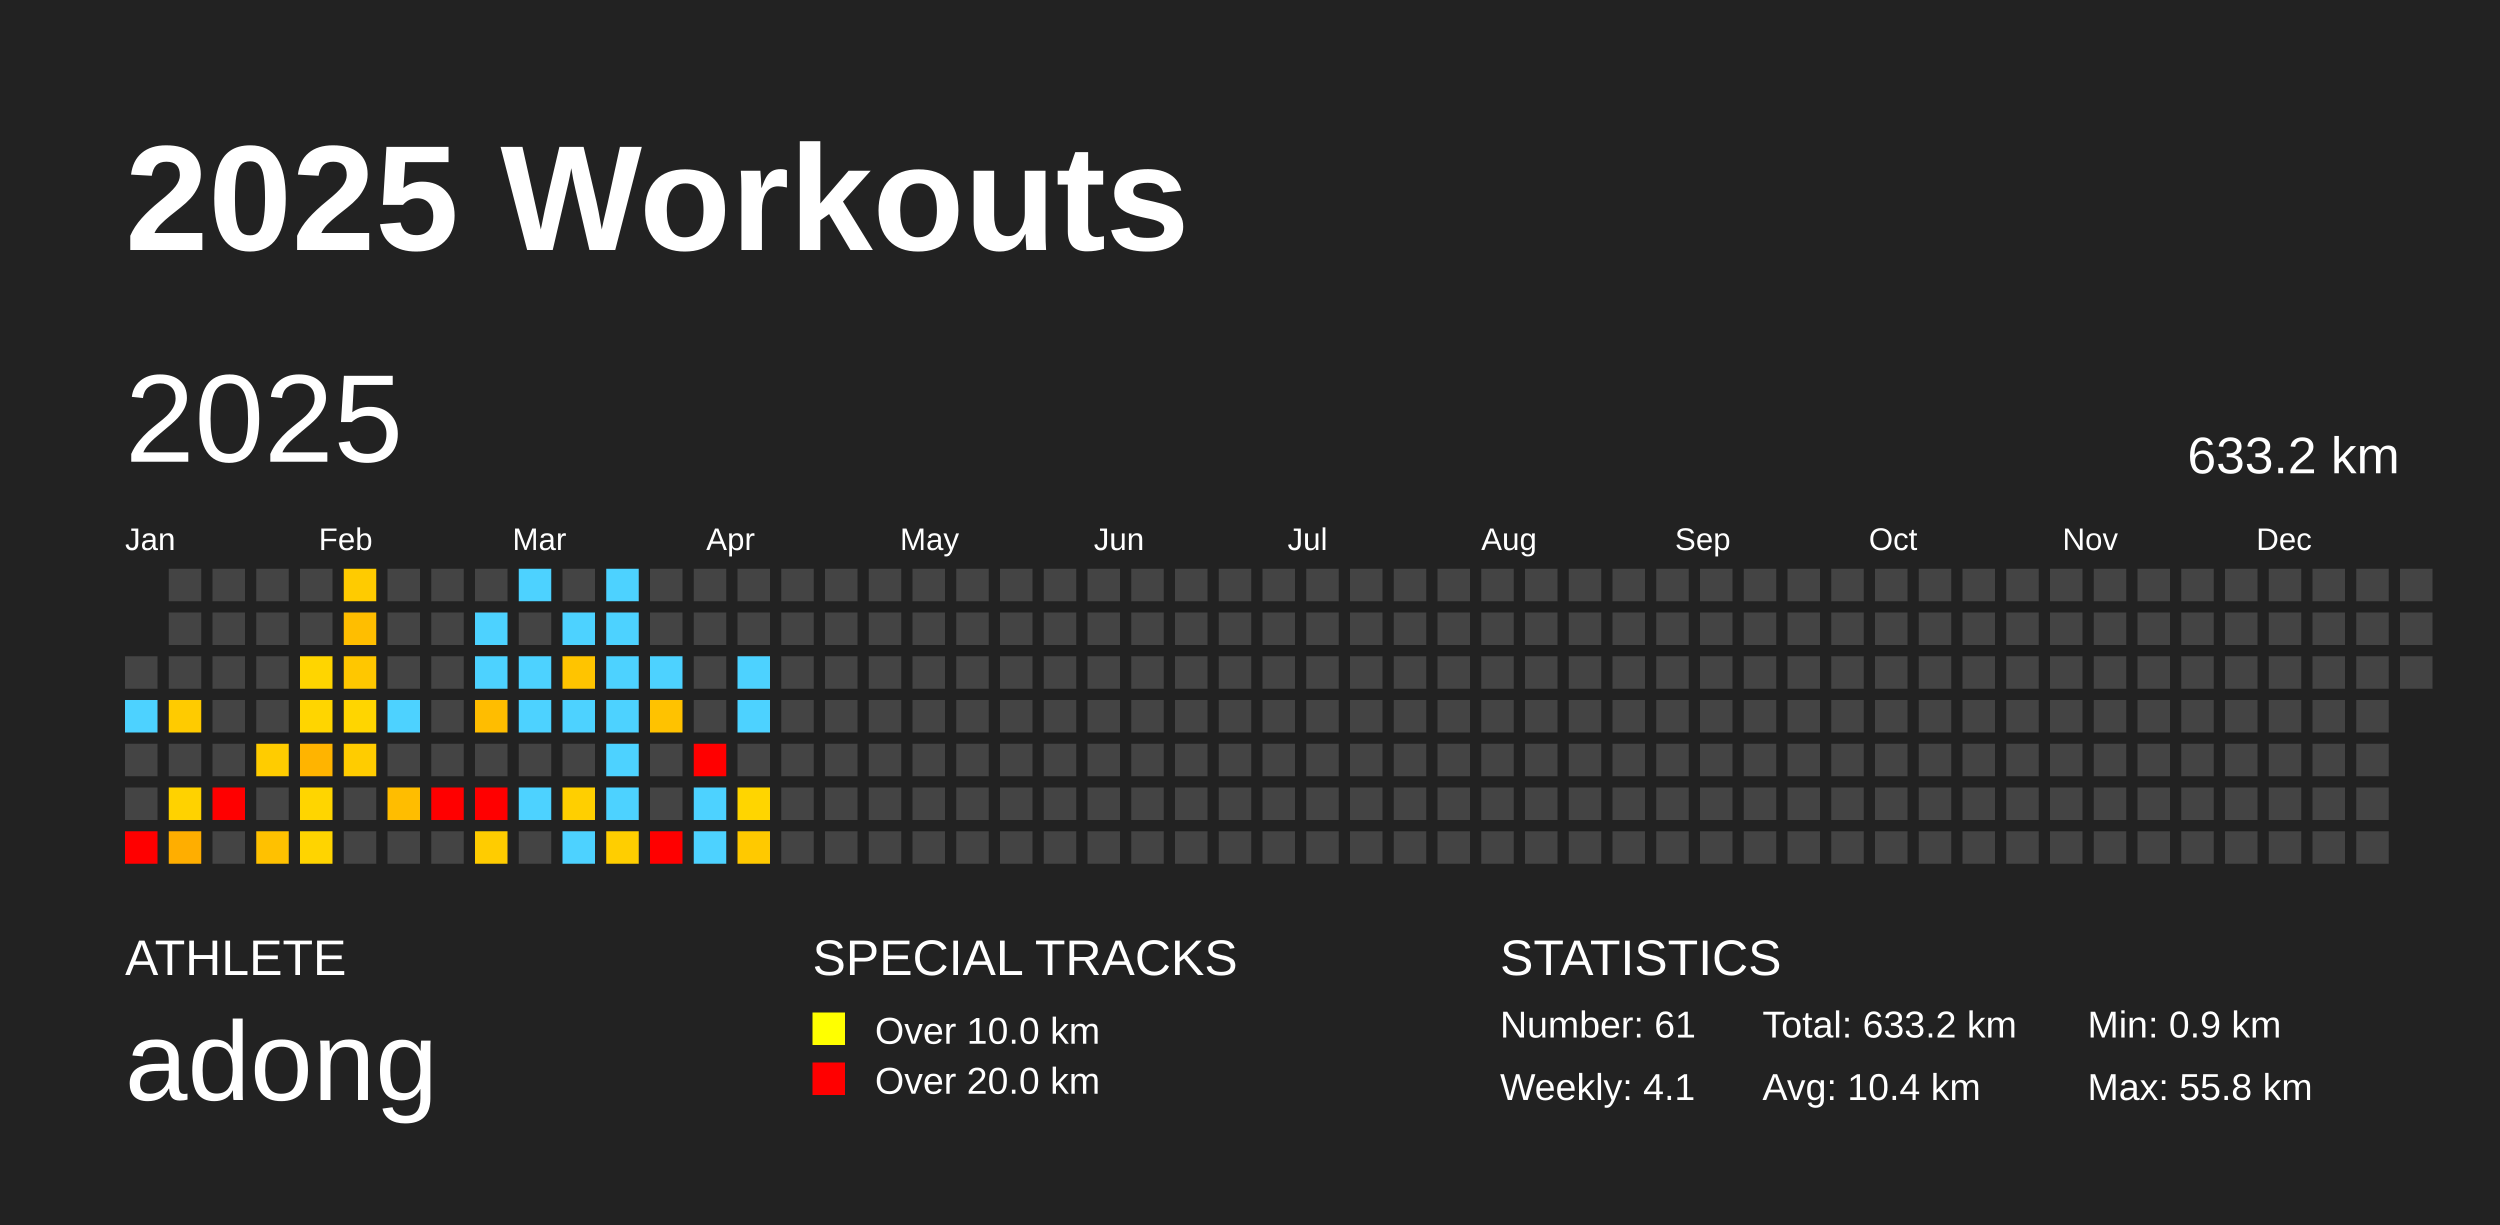
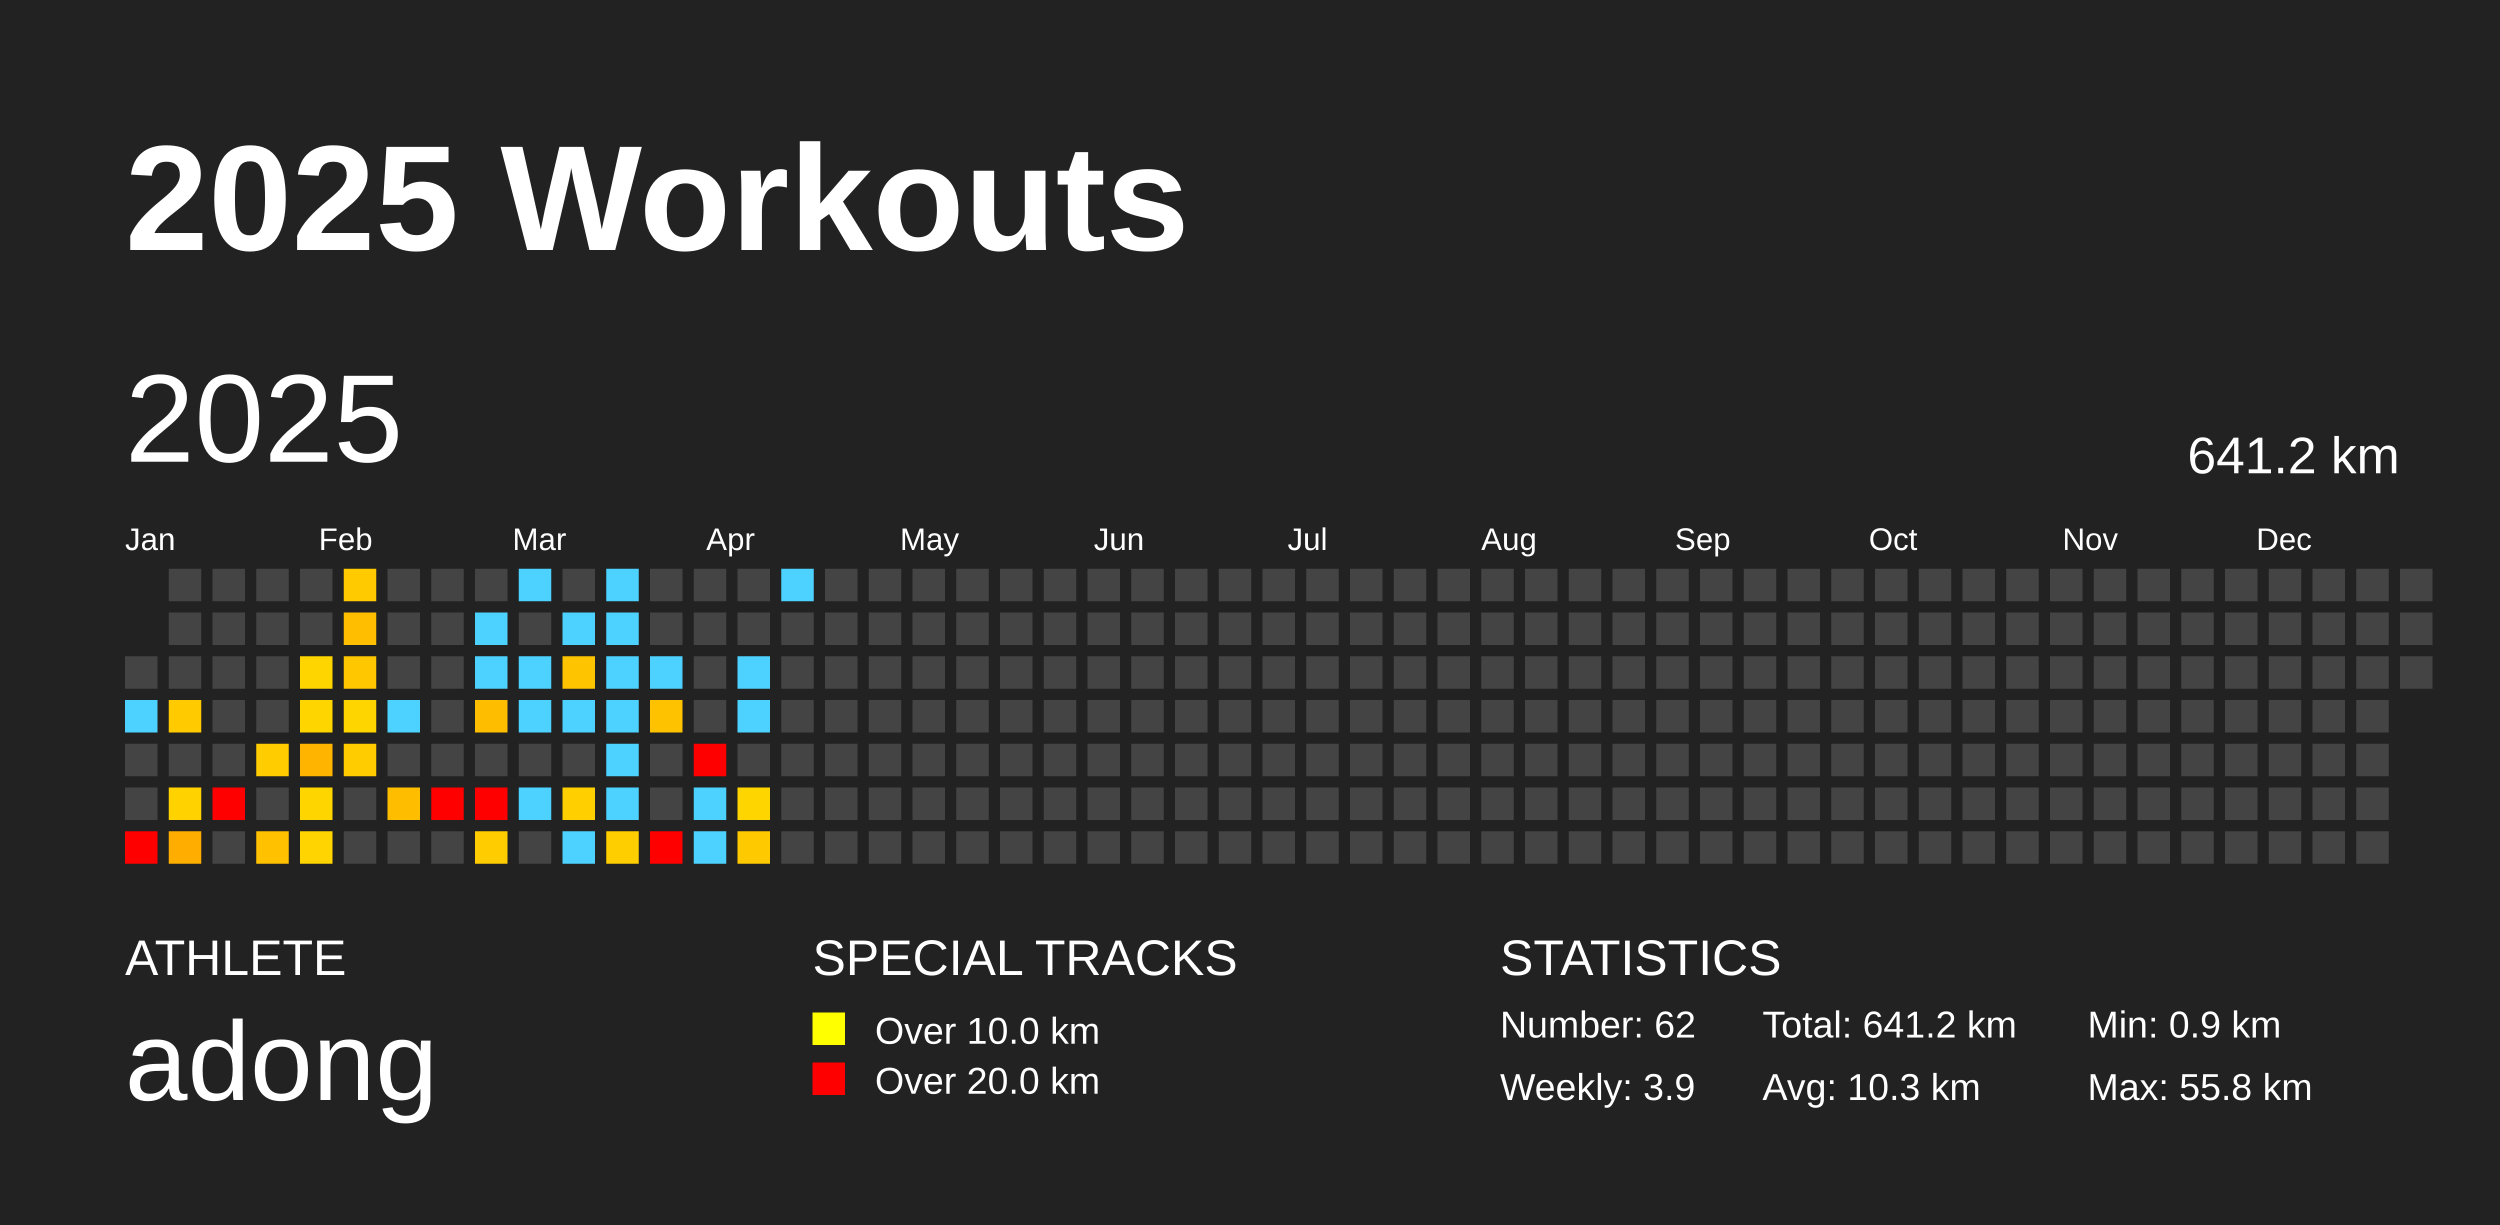
<svg xmlns="http://www.w3.org/2000/svg" baseProfile="full" height="98mm" version="1.1" viewBox="0,0,200,98" width="200mm">
  <defs />
  <rect fill="#222222" height="98" width="200" x="0" y="0" />
  <text fill="#FFFFFF" style="font-size:12px; font-family:Arial; font-weight:bold;" x="10" y="20">2025 Workouts</text>
  <text fill="#FFFFFF" style="font-size:4px; font-family:Arial" x="10" y="78">ATHLETE</text>
  <text fill="#FFFFFF" style="font-size:9px; font-family:Arial" x="10" y="88">adong</text>
  <text fill="#FFFFFF" style="font-size:4px; font-family:Arial" x="65" y="78">SPECIAL TRACKS</text>
  <rect fill="yellow" height="2.6" width="2.6" x="65" y="81" />
  <text fill="#FFFFFF" style="font-size:3px; font-family:Arial" x="70" y="83.5">Over 10.0 km</text>
  <rect fill="red" height="2.6" width="2.6" x="65" y="85" />
  <text fill="#FFFFFF" style="font-size:3px; font-family:Arial" x="70" y="87.5">Over 20.0 km</text>
  <text fill="#FFFFFF" style="font-size:4px; font-family:Arial" x="120" y="78">STATISTICS</text>
-   <text fill="#FFFFFF" style="font-size:3px; font-family:Arial" x="120" y="83">Number: 61</text>
-   <text fill="#FFFFFF" style="font-size:3px; font-family:Arial" x="120" y="88">Weekly: 4.1</text>
-   <text fill="#FFFFFF" style="font-size:3px; font-family:Arial" x="141" y="83">Total: 633.2 km</text>
-   <text fill="#FFFFFF" style="font-size:3px; font-family:Arial" x="141" y="88">Avg: 10.4 km</text>
+   <text fill="#FFFFFF" style="font-size:3px; font-family:Arial" x="120" y="83">Number: 62</text>
+   <text fill="#FFFFFF" style="font-size:3px; font-family:Arial" x="120" y="88">Weekly: 3.9</text>
+   <text fill="#FFFFFF" style="font-size:3px; font-family:Arial" x="141" y="83">Total: 641.2 km</text>
+   <text fill="#FFFFFF" style="font-size:3px; font-family:Arial" x="141" y="88">Avg: 10.3 km</text>
  <text fill="#FFFFFF" style="font-size:3px; font-family:Arial" x="167" y="83">Min: 0.9 km</text>
  <text fill="#FFFFFF" style="font-size:3px; font-family:Arial" x="167" y="88">Max: 55.8 km</text>
  <text dominant-baseline="hanging" fill="#FFFFFF" style="font-size:10.0px; font-family:Arial;" x="10" y="30">2025</text>
-   <text dominant-baseline="hanging" fill="#FFFFFF" style="font-size:4.125px; font-family:Arial;" x="175" y="35">633.2 km</text>
+   <text dominant-baseline="hanging" fill="#FFFFFF" style="font-size:4.125px; font-family:Arial;" x="175" y="35">641.2 km</text>
  <text fill="#FFFFFF" style="font-size:2.5px; font-family:Arial" x="10.0" y="44">Jan</text>
  <text fill="#FFFFFF" style="font-size:2.5px; font-family:Arial" x="25.5" y="44">Feb</text>
  <text fill="#FFFFFF" style="font-size:2.5px; font-family:Arial" x="41.0" y="44">Mar</text>
  <text fill="#FFFFFF" style="font-size:2.5px; font-family:Arial" x="56.5" y="44">Apr</text>
  <text fill="#FFFFFF" style="font-size:2.5px; font-family:Arial" x="72.0" y="44">May</text>
  <text fill="#FFFFFF" style="font-size:2.5px; font-family:Arial" x="87.5" y="44">Jun</text>
  <text fill="#FFFFFF" style="font-size:2.5px; font-family:Arial" x="103.0" y="44">Jul</text>
  <text fill="#FFFFFF" style="font-size:2.5px; font-family:Arial" x="118.5" y="44">Aug</text>
  <text fill="#FFFFFF" style="font-size:2.5px; font-family:Arial" x="134.0" y="44">Sep</text>
  <text fill="#FFFFFF" style="font-size:2.5px; font-family:Arial" x="149.5" y="44">Oct</text>
  <text fill="#FFFFFF" style="font-size:2.5px; font-family:Arial" x="165.0" y="44">Nov</text>
  <text fill="#FFFFFF" style="font-size:2.5px; font-family:Arial" x="180.5" y="44">Dec</text>
  <rect fill="#444444" height="2.6" width="2.6" x="10.0" y="52.5" />
  <rect fill="#4dd2ff" height="2.6" width="2.6" x="10.0" y="56.0" />
  <rect fill="#444444" height="2.6" width="2.6" x="10.0" y="59.5" />
  <rect fill="#444444" height="2.6" width="2.6" x="10.0" y="63.0" />
  <rect fill="red" height="2.6" width="2.6" x="10.0" y="66.5" />
  <rect fill="#444444" height="2.6" width="2.6" x="13.5" y="45.5" />
  <rect fill="#444444" height="2.6" width="2.6" x="13.5" y="49.0" />
  <rect fill="#444444" height="2.6" width="2.6" x="13.5" y="52.5" />
  <rect fill="#ffcb00" height="2.6" width="2.6" x="13.5" y="56.0" />
  <rect fill="#444444" height="2.6" width="2.6" x="13.5" y="59.5" />
  <rect fill="#ffd200" height="2.6" width="2.6" x="13.5" y="63.0" />
  <rect fill="#ffae00" height="2.6" width="2.6" x="13.5" y="66.5" />
  <rect fill="#444444" height="2.6" width="2.6" x="17.0" y="45.5" />
  <rect fill="#444444" height="2.6" width="2.6" x="17.0" y="49.0" />
  <rect fill="#444444" height="2.6" width="2.6" x="17.0" y="52.5" />
  <rect fill="#444444" height="2.6" width="2.6" x="17.0" y="56.0" />
  <rect fill="#444444" height="2.6" width="2.6" x="17.0" y="59.5" />
  <rect fill="red" height="2.6" width="2.6" x="17.0" y="63.0" />
  <rect fill="#444444" height="2.6" width="2.6" x="17.0" y="66.5" />
  <rect fill="#444444" height="2.6" width="2.6" x="20.5" y="45.5" />
  <rect fill="#444444" height="2.6" width="2.6" x="20.5" y="49.0" />
  <rect fill="#444444" height="2.6" width="2.6" x="20.5" y="52.5" />
  <rect fill="#444444" height="2.6" width="2.6" x="20.5" y="56.0" />
  <rect fill="#ffcc00" height="2.6" width="2.6" x="20.5" y="59.5" />
  <rect fill="#444444" height="2.6" width="2.6" x="20.5" y="63.0" />
  <rect fill="#ffc100" height="2.6" width="2.6" x="20.5" y="66.5" />
  <rect fill="#444444" height="2.6" width="2.6" x="24.0" y="45.5" />
  <rect fill="#444444" height="2.6" width="2.6" x="24.0" y="49.0" />
  <rect fill="#ffd500" height="2.6" width="2.6" x="24.0" y="52.5" />
  <rect fill="#ffd500" height="2.6" width="2.6" x="24.0" y="56.0" />
  <rect fill="#ffb400" height="2.6" width="2.6" x="24.0" y="59.5" />
  <rect fill="#ffd500" height="2.6" width="2.6" x="24.0" y="63.0" />
  <rect fill="#ffd400" height="2.6" width="2.6" x="24.0" y="66.5" />
  <rect fill="#ffcb00" height="2.6" width="2.6" x="27.5" y="45.5" />
  <rect fill="#ffbe00" height="2.6" width="2.6" x="27.5" y="49.0" />
  <rect fill="#ffc700" height="2.6" width="2.6" x="27.5" y="52.5" />
  <rect fill="#ffd500" height="2.6" width="2.6" x="27.5" y="56.0" />
  <rect fill="#ffcc00" height="2.6" width="2.6" x="27.5" y="59.5" />
  <rect fill="#444444" height="2.6" width="2.6" x="27.5" y="63.0" />
  <rect fill="#444444" height="2.6" width="2.6" x="27.5" y="66.5" />
  <rect fill="#444444" height="2.6" width="2.6" x="31.0" y="45.5" />
  <rect fill="#444444" height="2.6" width="2.6" x="31.0" y="49.0" />
  <rect fill="#444444" height="2.6" width="2.6" x="31.0" y="52.5" />
  <rect fill="#4dd2ff" height="2.6" width="2.6" x="31.0" y="56.0" />
  <rect fill="#444444" height="2.6" width="2.6" x="31.0" y="59.5" />
  <rect fill="#ffbd00" height="2.6" width="2.6" x="31.0" y="63.0" />
  <rect fill="#444444" height="2.6" width="2.6" x="31.0" y="66.5" />
  <rect fill="#444444" height="2.6" width="2.6" x="34.5" y="45.5" />
  <rect fill="#444444" height="2.6" width="2.6" x="34.5" y="49.0" />
  <rect fill="#444444" height="2.6" width="2.6" x="34.5" y="52.5" />
  <rect fill="#444444" height="2.6" width="2.6" x="34.5" y="56.0" />
  <rect fill="#444444" height="2.6" width="2.6" x="34.5" y="59.5" />
  <rect fill="red" height="2.6" width="2.6" x="34.5" y="63.0" />
  <rect fill="#444444" height="2.6" width="2.6" x="34.5" y="66.5" />
  <rect fill="#444444" height="2.6" width="2.6" x="38.0" y="45.5" />
  <rect fill="#4dd2ff" height="2.6" width="2.6" x="38.0" y="49.0" />
  <rect fill="#4dd2ff" height="2.6" width="2.6" x="38.0" y="52.5" />
  <rect fill="#ffbd00" height="2.6" width="2.6" x="38.0" y="56.0" />
  <rect fill="#444444" height="2.6" width="2.6" x="38.0" y="59.5" />
  <rect fill="red" height="2.6" width="2.6" x="38.0" y="63.0" />
  <rect fill="#ffcc00" height="2.6" width="2.6" x="38.0" y="66.5" />
  <rect fill="#4dd2ff" height="2.6" width="2.6" x="41.5" y="45.5" />
  <rect fill="#444444" height="2.6" width="2.6" x="41.5" y="49.0" />
  <rect fill="#4dd2ff" height="2.6" width="2.6" x="41.5" y="52.5" />
  <rect fill="#4dd2ff" height="2.6" width="2.6" x="41.5" y="56.0" />
  <rect fill="#444444" height="2.6" width="2.6" x="41.5" y="59.5" />
  <rect fill="#4dd2ff" height="2.6" width="2.6" x="41.5" y="63.0" />
  <rect fill="#444444" height="2.6" width="2.6" x="41.5" y="66.5" />
  <rect fill="#444444" height="2.6" width="2.6" x="45.0" y="45.5" />
  <rect fill="#4dd2ff" height="2.6" width="2.6" x="45.0" y="49.0" />
  <rect fill="#ffc400" height="2.6" width="2.6" x="45.0" y="52.5" />
  <rect fill="#4dd2ff" height="2.6" width="2.6" x="45.0" y="56.0" />
  <rect fill="#444444" height="2.6" width="2.6" x="45.0" y="59.5" />
  <rect fill="#ffcf00" height="2.6" width="2.6" x="45.0" y="63.0" />
  <rect fill="#4dd2ff" height="2.6" width="2.6" x="45.0" y="66.5" />
  <rect fill="#4dd2ff" height="2.6" width="2.6" x="48.5" y="45.5" />
  <rect fill="#4dd2ff" height="2.6" width="2.6" x="48.5" y="49.0" />
  <rect fill="#4dd2ff" height="2.6" width="2.6" x="48.5" y="52.5" />
  <rect fill="#4dd2ff" height="2.6" width="2.6" x="48.5" y="56.0" />
  <rect fill="#4dd2ff" height="2.6" width="2.6" x="48.5" y="59.5" />
  <rect fill="#4dd2ff" height="2.6" width="2.6" x="48.5" y="63.0" />
  <rect fill="#ffce00" height="2.6" width="2.6" x="48.5" y="66.5" />
  <rect fill="#444444" height="2.6" width="2.6" x="52.0" y="45.5" />
  <rect fill="#444444" height="2.6" width="2.6" x="52.0" y="49.0" />
  <rect fill="#4dd2ff" height="2.6" width="2.6" x="52.0" y="52.5" />
  <rect fill="#ffc200" height="2.6" width="2.6" x="52.0" y="56.0" />
  <rect fill="#444444" height="2.6" width="2.6" x="52.0" y="59.5" />
  <rect fill="#444444" height="2.6" width="2.6" x="52.0" y="63.0" />
  <rect fill="red" height="2.6" width="2.6" x="52.0" y="66.5" />
  <rect fill="#444444" height="2.6" width="2.6" x="55.5" y="45.5" />
  <rect fill="#444444" height="2.6" width="2.6" x="55.5" y="49.0" />
  <rect fill="#444444" height="2.6" width="2.6" x="55.5" y="52.5" />
  <rect fill="#444444" height="2.6" width="2.6" x="55.5" y="56.0" />
  <rect fill="red" height="2.6" width="2.6" x="55.5" y="59.5" />
  <rect fill="#4dd2ff" height="2.6" width="2.6" x="55.5" y="63.0" />
  <rect fill="#4dd2ff" height="2.6" width="2.6" x="55.5" y="66.5" />
  <rect fill="#444444" height="2.6" width="2.6" x="59.0" y="45.5" />
  <rect fill="#444444" height="2.6" width="2.6" x="59.0" y="49.0" />
  <rect fill="#4dd2ff" height="2.6" width="2.6" x="59.0" y="52.5" />
  <rect fill="#4dd2ff" height="2.6" width="2.6" x="59.0" y="56.0" />
  <rect fill="#444444" height="2.6" width="2.6" x="59.0" y="59.5" />
  <rect fill="#ffd500" height="2.6" width="2.6" x="59.0" y="63.0" />
  <rect fill="#ffc900" height="2.6" width="2.6" x="59.0" y="66.5" />
-   <rect fill="#444444" height="2.6" width="2.6" x="62.5" y="45.5" />
+   <rect fill="#4dd2ff" height="2.6" width="2.6" x="62.5" y="45.5" />
  <rect fill="#444444" height="2.6" width="2.6" x="62.5" y="49.0" />
  <rect fill="#444444" height="2.6" width="2.6" x="62.5" y="52.5" />
  <rect fill="#444444" height="2.6" width="2.6" x="62.5" y="56.0" />
  <rect fill="#444444" height="2.6" width="2.6" x="62.5" y="59.5" />
  <rect fill="#444444" height="2.6" width="2.6" x="62.5" y="63.0" />
  <rect fill="#444444" height="2.6" width="2.6" x="62.5" y="66.5" />
  <rect fill="#444444" height="2.6" width="2.6" x="66.0" y="45.5" />
  <rect fill="#444444" height="2.6" width="2.6" x="66.0" y="49.0" />
  <rect fill="#444444" height="2.6" width="2.6" x="66.0" y="52.5" />
  <rect fill="#444444" height="2.6" width="2.6" x="66.0" y="56.0" />
  <rect fill="#444444" height="2.6" width="2.6" x="66.0" y="59.5" />
  <rect fill="#444444" height="2.6" width="2.6" x="66.0" y="63.0" />
  <rect fill="#444444" height="2.6" width="2.6" x="66.0" y="66.5" />
  <rect fill="#444444" height="2.6" width="2.6" x="69.5" y="45.5" />
  <rect fill="#444444" height="2.6" width="2.6" x="69.5" y="49.0" />
  <rect fill="#444444" height="2.6" width="2.6" x="69.5" y="52.5" />
  <rect fill="#444444" height="2.6" width="2.6" x="69.5" y="56.0" />
  <rect fill="#444444" height="2.6" width="2.6" x="69.5" y="59.5" />
  <rect fill="#444444" height="2.6" width="2.6" x="69.5" y="63.0" />
  <rect fill="#444444" height="2.6" width="2.6" x="69.5" y="66.5" />
  <rect fill="#444444" height="2.6" width="2.6" x="73.0" y="45.5" />
  <rect fill="#444444" height="2.6" width="2.6" x="73.0" y="49.0" />
  <rect fill="#444444" height="2.6" width="2.6" x="73.0" y="52.5" />
  <rect fill="#444444" height="2.6" width="2.6" x="73.0" y="56.0" />
  <rect fill="#444444" height="2.6" width="2.6" x="73.0" y="59.5" />
  <rect fill="#444444" height="2.6" width="2.6" x="73.0" y="63.0" />
  <rect fill="#444444" height="2.6" width="2.6" x="73.0" y="66.5" />
  <rect fill="#444444" height="2.6" width="2.6" x="76.5" y="45.5" />
  <rect fill="#444444" height="2.6" width="2.6" x="76.5" y="49.0" />
  <rect fill="#444444" height="2.6" width="2.6" x="76.5" y="52.5" />
  <rect fill="#444444" height="2.6" width="2.6" x="76.5" y="56.0" />
  <rect fill="#444444" height="2.6" width="2.6" x="76.5" y="59.5" />
  <rect fill="#444444" height="2.6" width="2.6" x="76.5" y="63.0" />
  <rect fill="#444444" height="2.6" width="2.6" x="76.5" y="66.5" />
  <rect fill="#444444" height="2.6" width="2.6" x="80.0" y="45.5" />
  <rect fill="#444444" height="2.6" width="2.6" x="80.0" y="49.0" />
  <rect fill="#444444" height="2.6" width="2.6" x="80.0" y="52.5" />
  <rect fill="#444444" height="2.6" width="2.6" x="80.0" y="56.0" />
  <rect fill="#444444" height="2.6" width="2.6" x="80.0" y="59.5" />
  <rect fill="#444444" height="2.6" width="2.6" x="80.0" y="63.0" />
  <rect fill="#444444" height="2.6" width="2.6" x="80.0" y="66.5" />
  <rect fill="#444444" height="2.6" width="2.6" x="83.5" y="45.5" />
  <rect fill="#444444" height="2.6" width="2.6" x="83.5" y="49.0" />
  <rect fill="#444444" height="2.6" width="2.6" x="83.5" y="52.5" />
  <rect fill="#444444" height="2.6" width="2.6" x="83.5" y="56.0" />
  <rect fill="#444444" height="2.6" width="2.6" x="83.5" y="59.5" />
  <rect fill="#444444" height="2.6" width="2.6" x="83.5" y="63.0" />
  <rect fill="#444444" height="2.6" width="2.6" x="83.5" y="66.5" />
  <rect fill="#444444" height="2.6" width="2.6" x="87.0" y="45.5" />
  <rect fill="#444444" height="2.6" width="2.6" x="87.0" y="49.0" />
  <rect fill="#444444" height="2.6" width="2.6" x="87.0" y="52.5" />
  <rect fill="#444444" height="2.6" width="2.6" x="87.0" y="56.0" />
  <rect fill="#444444" height="2.6" width="2.6" x="87.0" y="59.5" />
  <rect fill="#444444" height="2.6" width="2.6" x="87.0" y="63.0" />
  <rect fill="#444444" height="2.6" width="2.6" x="87.0" y="66.5" />
  <rect fill="#444444" height="2.6" width="2.6" x="90.5" y="45.5" />
  <rect fill="#444444" height="2.6" width="2.6" x="90.5" y="49.0" />
  <rect fill="#444444" height="2.6" width="2.6" x="90.5" y="52.5" />
  <rect fill="#444444" height="2.6" width="2.6" x="90.5" y="56.0" />
  <rect fill="#444444" height="2.6" width="2.6" x="90.5" y="59.5" />
  <rect fill="#444444" height="2.6" width="2.6" x="90.5" y="63.0" />
  <rect fill="#444444" height="2.6" width="2.6" x="90.5" y="66.5" />
  <rect fill="#444444" height="2.6" width="2.6" x="94.0" y="45.5" />
  <rect fill="#444444" height="2.6" width="2.6" x="94.0" y="49.0" />
  <rect fill="#444444" height="2.6" width="2.6" x="94.0" y="52.5" />
  <rect fill="#444444" height="2.6" width="2.6" x="94.0" y="56.0" />
  <rect fill="#444444" height="2.6" width="2.6" x="94.0" y="59.5" />
  <rect fill="#444444" height="2.6" width="2.6" x="94.0" y="63.0" />
  <rect fill="#444444" height="2.6" width="2.6" x="94.0" y="66.5" />
  <rect fill="#444444" height="2.6" width="2.6" x="97.5" y="45.5" />
  <rect fill="#444444" height="2.6" width="2.6" x="97.5" y="49.0" />
  <rect fill="#444444" height="2.6" width="2.6" x="97.5" y="52.5" />
  <rect fill="#444444" height="2.6" width="2.6" x="97.5" y="56.0" />
  <rect fill="#444444" height="2.6" width="2.6" x="97.5" y="59.5" />
  <rect fill="#444444" height="2.6" width="2.6" x="97.5" y="63.0" />
  <rect fill="#444444" height="2.6" width="2.6" x="97.5" y="66.5" />
  <rect fill="#444444" height="2.6" width="2.6" x="101.0" y="45.5" />
  <rect fill="#444444" height="2.6" width="2.6" x="101.0" y="49.0" />
  <rect fill="#444444" height="2.6" width="2.6" x="101.0" y="52.5" />
  <rect fill="#444444" height="2.6" width="2.6" x="101.0" y="56.0" />
  <rect fill="#444444" height="2.6" width="2.6" x="101.0" y="59.5" />
  <rect fill="#444444" height="2.6" width="2.6" x="101.0" y="63.0" />
  <rect fill="#444444" height="2.6" width="2.6" x="101.0" y="66.5" />
  <rect fill="#444444" height="2.6" width="2.6" x="104.5" y="45.5" />
  <rect fill="#444444" height="2.6" width="2.6" x="104.5" y="49.0" />
  <rect fill="#444444" height="2.6" width="2.6" x="104.5" y="52.5" />
  <rect fill="#444444" height="2.6" width="2.6" x="104.5" y="56.0" />
  <rect fill="#444444" height="2.6" width="2.6" x="104.5" y="59.5" />
  <rect fill="#444444" height="2.6" width="2.6" x="104.5" y="63.0" />
  <rect fill="#444444" height="2.6" width="2.6" x="104.5" y="66.5" />
  <rect fill="#444444" height="2.6" width="2.6" x="108.0" y="45.5" />
  <rect fill="#444444" height="2.6" width="2.6" x="108.0" y="49.0" />
  <rect fill="#444444" height="2.6" width="2.6" x="108.0" y="52.5" />
  <rect fill="#444444" height="2.6" width="2.6" x="108.0" y="56.0" />
  <rect fill="#444444" height="2.6" width="2.6" x="108.0" y="59.5" />
  <rect fill="#444444" height="2.6" width="2.6" x="108.0" y="63.0" />
  <rect fill="#444444" height="2.6" width="2.6" x="108.0" y="66.5" />
  <rect fill="#444444" height="2.6" width="2.6" x="111.5" y="45.5" />
  <rect fill="#444444" height="2.6" width="2.6" x="111.5" y="49.0" />
  <rect fill="#444444" height="2.6" width="2.6" x="111.5" y="52.5" />
  <rect fill="#444444" height="2.6" width="2.6" x="111.5" y="56.0" />
  <rect fill="#444444" height="2.6" width="2.6" x="111.5" y="59.5" />
  <rect fill="#444444" height="2.6" width="2.6" x="111.5" y="63.0" />
  <rect fill="#444444" height="2.6" width="2.6" x="111.5" y="66.5" />
  <rect fill="#444444" height="2.6" width="2.6" x="115.0" y="45.5" />
  <rect fill="#444444" height="2.6" width="2.6" x="115.0" y="49.0" />
  <rect fill="#444444" height="2.6" width="2.6" x="115.0" y="52.5" />
  <rect fill="#444444" height="2.6" width="2.6" x="115.0" y="56.0" />
  <rect fill="#444444" height="2.6" width="2.6" x="115.0" y="59.5" />
  <rect fill="#444444" height="2.6" width="2.6" x="115.0" y="63.0" />
  <rect fill="#444444" height="2.6" width="2.6" x="115.0" y="66.5" />
  <rect fill="#444444" height="2.6" width="2.6" x="118.5" y="45.5" />
  <rect fill="#444444" height="2.6" width="2.6" x="118.5" y="49.0" />
  <rect fill="#444444" height="2.6" width="2.6" x="118.5" y="52.5" />
  <rect fill="#444444" height="2.6" width="2.6" x="118.5" y="56.0" />
  <rect fill="#444444" height="2.6" width="2.6" x="118.5" y="59.5" />
  <rect fill="#444444" height="2.6" width="2.6" x="118.5" y="63.0" />
  <rect fill="#444444" height="2.6" width="2.6" x="118.5" y="66.5" />
  <rect fill="#444444" height="2.6" width="2.6" x="122.0" y="45.5" />
  <rect fill="#444444" height="2.6" width="2.6" x="122.0" y="49.0" />
  <rect fill="#444444" height="2.6" width="2.6" x="122.0" y="52.5" />
  <rect fill="#444444" height="2.6" width="2.6" x="122.0" y="56.0" />
  <rect fill="#444444" height="2.6" width="2.6" x="122.0" y="59.5" />
  <rect fill="#444444" height="2.6" width="2.6" x="122.0" y="63.0" />
  <rect fill="#444444" height="2.6" width="2.6" x="122.0" y="66.5" />
  <rect fill="#444444" height="2.6" width="2.6" x="125.5" y="45.5" />
  <rect fill="#444444" height="2.6" width="2.6" x="125.5" y="49.0" />
  <rect fill="#444444" height="2.6" width="2.6" x="125.5" y="52.5" />
  <rect fill="#444444" height="2.6" width="2.6" x="125.5" y="56.0" />
  <rect fill="#444444" height="2.6" width="2.6" x="125.5" y="59.5" />
  <rect fill="#444444" height="2.6" width="2.6" x="125.5" y="63.0" />
  <rect fill="#444444" height="2.6" width="2.6" x="125.5" y="66.5" />
  <rect fill="#444444" height="2.6" width="2.6" x="129.0" y="45.5" />
  <rect fill="#444444" height="2.6" width="2.6" x="129.0" y="49.0" />
  <rect fill="#444444" height="2.6" width="2.6" x="129.0" y="52.5" />
  <rect fill="#444444" height="2.6" width="2.6" x="129.0" y="56.0" />
  <rect fill="#444444" height="2.6" width="2.6" x="129.0" y="59.5" />
  <rect fill="#444444" height="2.6" width="2.6" x="129.0" y="63.0" />
  <rect fill="#444444" height="2.6" width="2.6" x="129.0" y="66.5" />
  <rect fill="#444444" height="2.6" width="2.6" x="132.5" y="45.5" />
  <rect fill="#444444" height="2.6" width="2.6" x="132.5" y="49.0" />
  <rect fill="#444444" height="2.6" width="2.6" x="132.5" y="52.5" />
  <rect fill="#444444" height="2.6" width="2.6" x="132.5" y="56.0" />
  <rect fill="#444444" height="2.6" width="2.6" x="132.5" y="59.5" />
  <rect fill="#444444" height="2.6" width="2.6" x="132.5" y="63.0" />
  <rect fill="#444444" height="2.6" width="2.6" x="132.5" y="66.5" />
  <rect fill="#444444" height="2.6" width="2.6" x="136.0" y="45.5" />
  <rect fill="#444444" height="2.6" width="2.6" x="136.0" y="49.0" />
  <rect fill="#444444" height="2.6" width="2.6" x="136.0" y="52.5" />
  <rect fill="#444444" height="2.6" width="2.6" x="136.0" y="56.0" />
  <rect fill="#444444" height="2.6" width="2.6" x="136.0" y="59.5" />
  <rect fill="#444444" height="2.6" width="2.6" x="136.0" y="63.0" />
  <rect fill="#444444" height="2.6" width="2.6" x="136.0" y="66.5" />
  <rect fill="#444444" height="2.6" width="2.6" x="139.5" y="45.5" />
  <rect fill="#444444" height="2.6" width="2.6" x="139.5" y="49.0" />
  <rect fill="#444444" height="2.6" width="2.6" x="139.5" y="52.5" />
  <rect fill="#444444" height="2.6" width="2.6" x="139.5" y="56.0" />
  <rect fill="#444444" height="2.6" width="2.6" x="139.5" y="59.5" />
  <rect fill="#444444" height="2.6" width="2.6" x="139.5" y="63.0" />
  <rect fill="#444444" height="2.6" width="2.6" x="139.5" y="66.5" />
  <rect fill="#444444" height="2.6" width="2.6" x="143.0" y="45.5" />
  <rect fill="#444444" height="2.6" width="2.6" x="143.0" y="49.0" />
  <rect fill="#444444" height="2.6" width="2.6" x="143.0" y="52.5" />
  <rect fill="#444444" height="2.6" width="2.6" x="143.0" y="56.0" />
  <rect fill="#444444" height="2.6" width="2.6" x="143.0" y="59.5" />
  <rect fill="#444444" height="2.6" width="2.6" x="143.0" y="63.0" />
  <rect fill="#444444" height="2.6" width="2.6" x="143.0" y="66.5" />
  <rect fill="#444444" height="2.6" width="2.6" x="146.5" y="45.5" />
  <rect fill="#444444" height="2.6" width="2.6" x="146.5" y="49.0" />
  <rect fill="#444444" height="2.6" width="2.6" x="146.5" y="52.5" />
  <rect fill="#444444" height="2.6" width="2.6" x="146.5" y="56.0" />
  <rect fill="#444444" height="2.6" width="2.6" x="146.5" y="59.5" />
  <rect fill="#444444" height="2.6" width="2.6" x="146.5" y="63.0" />
  <rect fill="#444444" height="2.6" width="2.6" x="146.5" y="66.5" />
  <rect fill="#444444" height="2.6" width="2.6" x="150.0" y="45.5" />
  <rect fill="#444444" height="2.6" width="2.6" x="150.0" y="49.0" />
  <rect fill="#444444" height="2.6" width="2.6" x="150.0" y="52.5" />
  <rect fill="#444444" height="2.6" width="2.6" x="150.0" y="56.0" />
  <rect fill="#444444" height="2.6" width="2.6" x="150.0" y="59.5" />
  <rect fill="#444444" height="2.6" width="2.6" x="150.0" y="63.0" />
  <rect fill="#444444" height="2.6" width="2.6" x="150.0" y="66.5" />
  <rect fill="#444444" height="2.6" width="2.6" x="153.5" y="45.5" />
  <rect fill="#444444" height="2.6" width="2.6" x="153.5" y="49.0" />
  <rect fill="#444444" height="2.6" width="2.6" x="153.5" y="52.5" />
  <rect fill="#444444" height="2.6" width="2.6" x="153.5" y="56.0" />
  <rect fill="#444444" height="2.6" width="2.6" x="153.5" y="59.5" />
  <rect fill="#444444" height="2.6" width="2.6" x="153.5" y="63.0" />
  <rect fill="#444444" height="2.6" width="2.6" x="153.5" y="66.5" />
  <rect fill="#444444" height="2.6" width="2.6" x="157.0" y="45.5" />
  <rect fill="#444444" height="2.6" width="2.6" x="157.0" y="49.0" />
  <rect fill="#444444" height="2.6" width="2.6" x="157.0" y="52.5" />
  <rect fill="#444444" height="2.6" width="2.6" x="157.0" y="56.0" />
  <rect fill="#444444" height="2.6" width="2.6" x="157.0" y="59.5" />
  <rect fill="#444444" height="2.6" width="2.6" x="157.0" y="63.0" />
  <rect fill="#444444" height="2.6" width="2.6" x="157.0" y="66.5" />
  <rect fill="#444444" height="2.6" width="2.6" x="160.5" y="45.5" />
  <rect fill="#444444" height="2.6" width="2.6" x="160.5" y="49.0" />
  <rect fill="#444444" height="2.6" width="2.6" x="160.5" y="52.5" />
  <rect fill="#444444" height="2.6" width="2.6" x="160.5" y="56.0" />
  <rect fill="#444444" height="2.6" width="2.6" x="160.5" y="59.5" />
  <rect fill="#444444" height="2.6" width="2.6" x="160.5" y="63.0" />
  <rect fill="#444444" height="2.6" width="2.6" x="160.5" y="66.5" />
  <rect fill="#444444" height="2.6" width="2.6" x="164.0" y="45.5" />
  <rect fill="#444444" height="2.6" width="2.6" x="164.0" y="49.0" />
  <rect fill="#444444" height="2.6" width="2.6" x="164.0" y="52.5" />
  <rect fill="#444444" height="2.6" width="2.6" x="164.0" y="56.0" />
  <rect fill="#444444" height="2.6" width="2.6" x="164.0" y="59.5" />
  <rect fill="#444444" height="2.6" width="2.6" x="164.0" y="63.0" />
  <rect fill="#444444" height="2.6" width="2.6" x="164.0" y="66.5" />
  <rect fill="#444444" height="2.6" width="2.6" x="167.5" y="45.5" />
  <rect fill="#444444" height="2.6" width="2.6" x="167.5" y="49.0" />
  <rect fill="#444444" height="2.6" width="2.6" x="167.5" y="52.5" />
  <rect fill="#444444" height="2.6" width="2.6" x="167.5" y="56.0" />
  <rect fill="#444444" height="2.6" width="2.6" x="167.5" y="59.5" />
  <rect fill="#444444" height="2.6" width="2.6" x="167.5" y="63.0" />
  <rect fill="#444444" height="2.6" width="2.6" x="167.5" y="66.5" />
  <rect fill="#444444" height="2.6" width="2.6" x="171.0" y="45.5" />
  <rect fill="#444444" height="2.6" width="2.6" x="171.0" y="49.0" />
  <rect fill="#444444" height="2.6" width="2.6" x="171.0" y="52.5" />
  <rect fill="#444444" height="2.6" width="2.6" x="171.0" y="56.0" />
  <rect fill="#444444" height="2.6" width="2.6" x="171.0" y="59.5" />
  <rect fill="#444444" height="2.6" width="2.6" x="171.0" y="63.0" />
  <rect fill="#444444" height="2.6" width="2.6" x="171.0" y="66.5" />
  <rect fill="#444444" height="2.6" width="2.6" x="174.5" y="45.5" />
  <rect fill="#444444" height="2.6" width="2.6" x="174.5" y="49.0" />
  <rect fill="#444444" height="2.6" width="2.6" x="174.5" y="52.5" />
  <rect fill="#444444" height="2.6" width="2.6" x="174.5" y="56.0" />
  <rect fill="#444444" height="2.6" width="2.6" x="174.5" y="59.5" />
  <rect fill="#444444" height="2.6" width="2.6" x="174.5" y="63.0" />
  <rect fill="#444444" height="2.6" width="2.6" x="174.5" y="66.5" />
  <rect fill="#444444" height="2.6" width="2.6" x="178.0" y="45.5" />
  <rect fill="#444444" height="2.6" width="2.6" x="178.0" y="49.0" />
  <rect fill="#444444" height="2.6" width="2.6" x="178.0" y="52.5" />
  <rect fill="#444444" height="2.6" width="2.6" x="178.0" y="56.0" />
  <rect fill="#444444" height="2.6" width="2.6" x="178.0" y="59.5" />
  <rect fill="#444444" height="2.6" width="2.6" x="178.0" y="63.0" />
  <rect fill="#444444" height="2.6" width="2.6" x="178.0" y="66.5" />
  <rect fill="#444444" height="2.6" width="2.6" x="181.5" y="45.5" />
  <rect fill="#444444" height="2.6" width="2.6" x="181.5" y="49.0" />
  <rect fill="#444444" height="2.6" width="2.6" x="181.5" y="52.5" />
  <rect fill="#444444" height="2.6" width="2.6" x="181.5" y="56.0" />
  <rect fill="#444444" height="2.6" width="2.6" x="181.5" y="59.5" />
  <rect fill="#444444" height="2.6" width="2.6" x="181.5" y="63.0" />
  <rect fill="#444444" height="2.6" width="2.6" x="181.5" y="66.5" />
  <rect fill="#444444" height="2.6" width="2.6" x="185.0" y="45.5" />
  <rect fill="#444444" height="2.6" width="2.6" x="185.0" y="49.0" />
  <rect fill="#444444" height="2.6" width="2.6" x="185.0" y="52.5" />
  <rect fill="#444444" height="2.6" width="2.6" x="185.0" y="56.0" />
  <rect fill="#444444" height="2.6" width="2.6" x="185.0" y="59.5" />
  <rect fill="#444444" height="2.6" width="2.6" x="185.0" y="63.0" />
  <rect fill="#444444" height="2.6" width="2.6" x="185.0" y="66.5" />
  <rect fill="#444444" height="2.6" width="2.6" x="188.5" y="45.5" />
  <rect fill="#444444" height="2.6" width="2.6" x="188.5" y="49.0" />
  <rect fill="#444444" height="2.6" width="2.6" x="188.5" y="52.5" />
  <rect fill="#444444" height="2.6" width="2.6" x="188.5" y="56.0" />
  <rect fill="#444444" height="2.6" width="2.6" x="188.5" y="59.5" />
  <rect fill="#444444" height="2.6" width="2.6" x="188.5" y="63.0" />
  <rect fill="#444444" height="2.6" width="2.6" x="188.5" y="66.5" />
  <rect fill="#444444" height="2.6" width="2.6" x="192.0" y="45.5" />
  <rect fill="#444444" height="2.6" width="2.6" x="192.0" y="49.0" />
  <rect fill="#444444" height="2.6" width="2.6" x="192.0" y="52.5" />
</svg>
